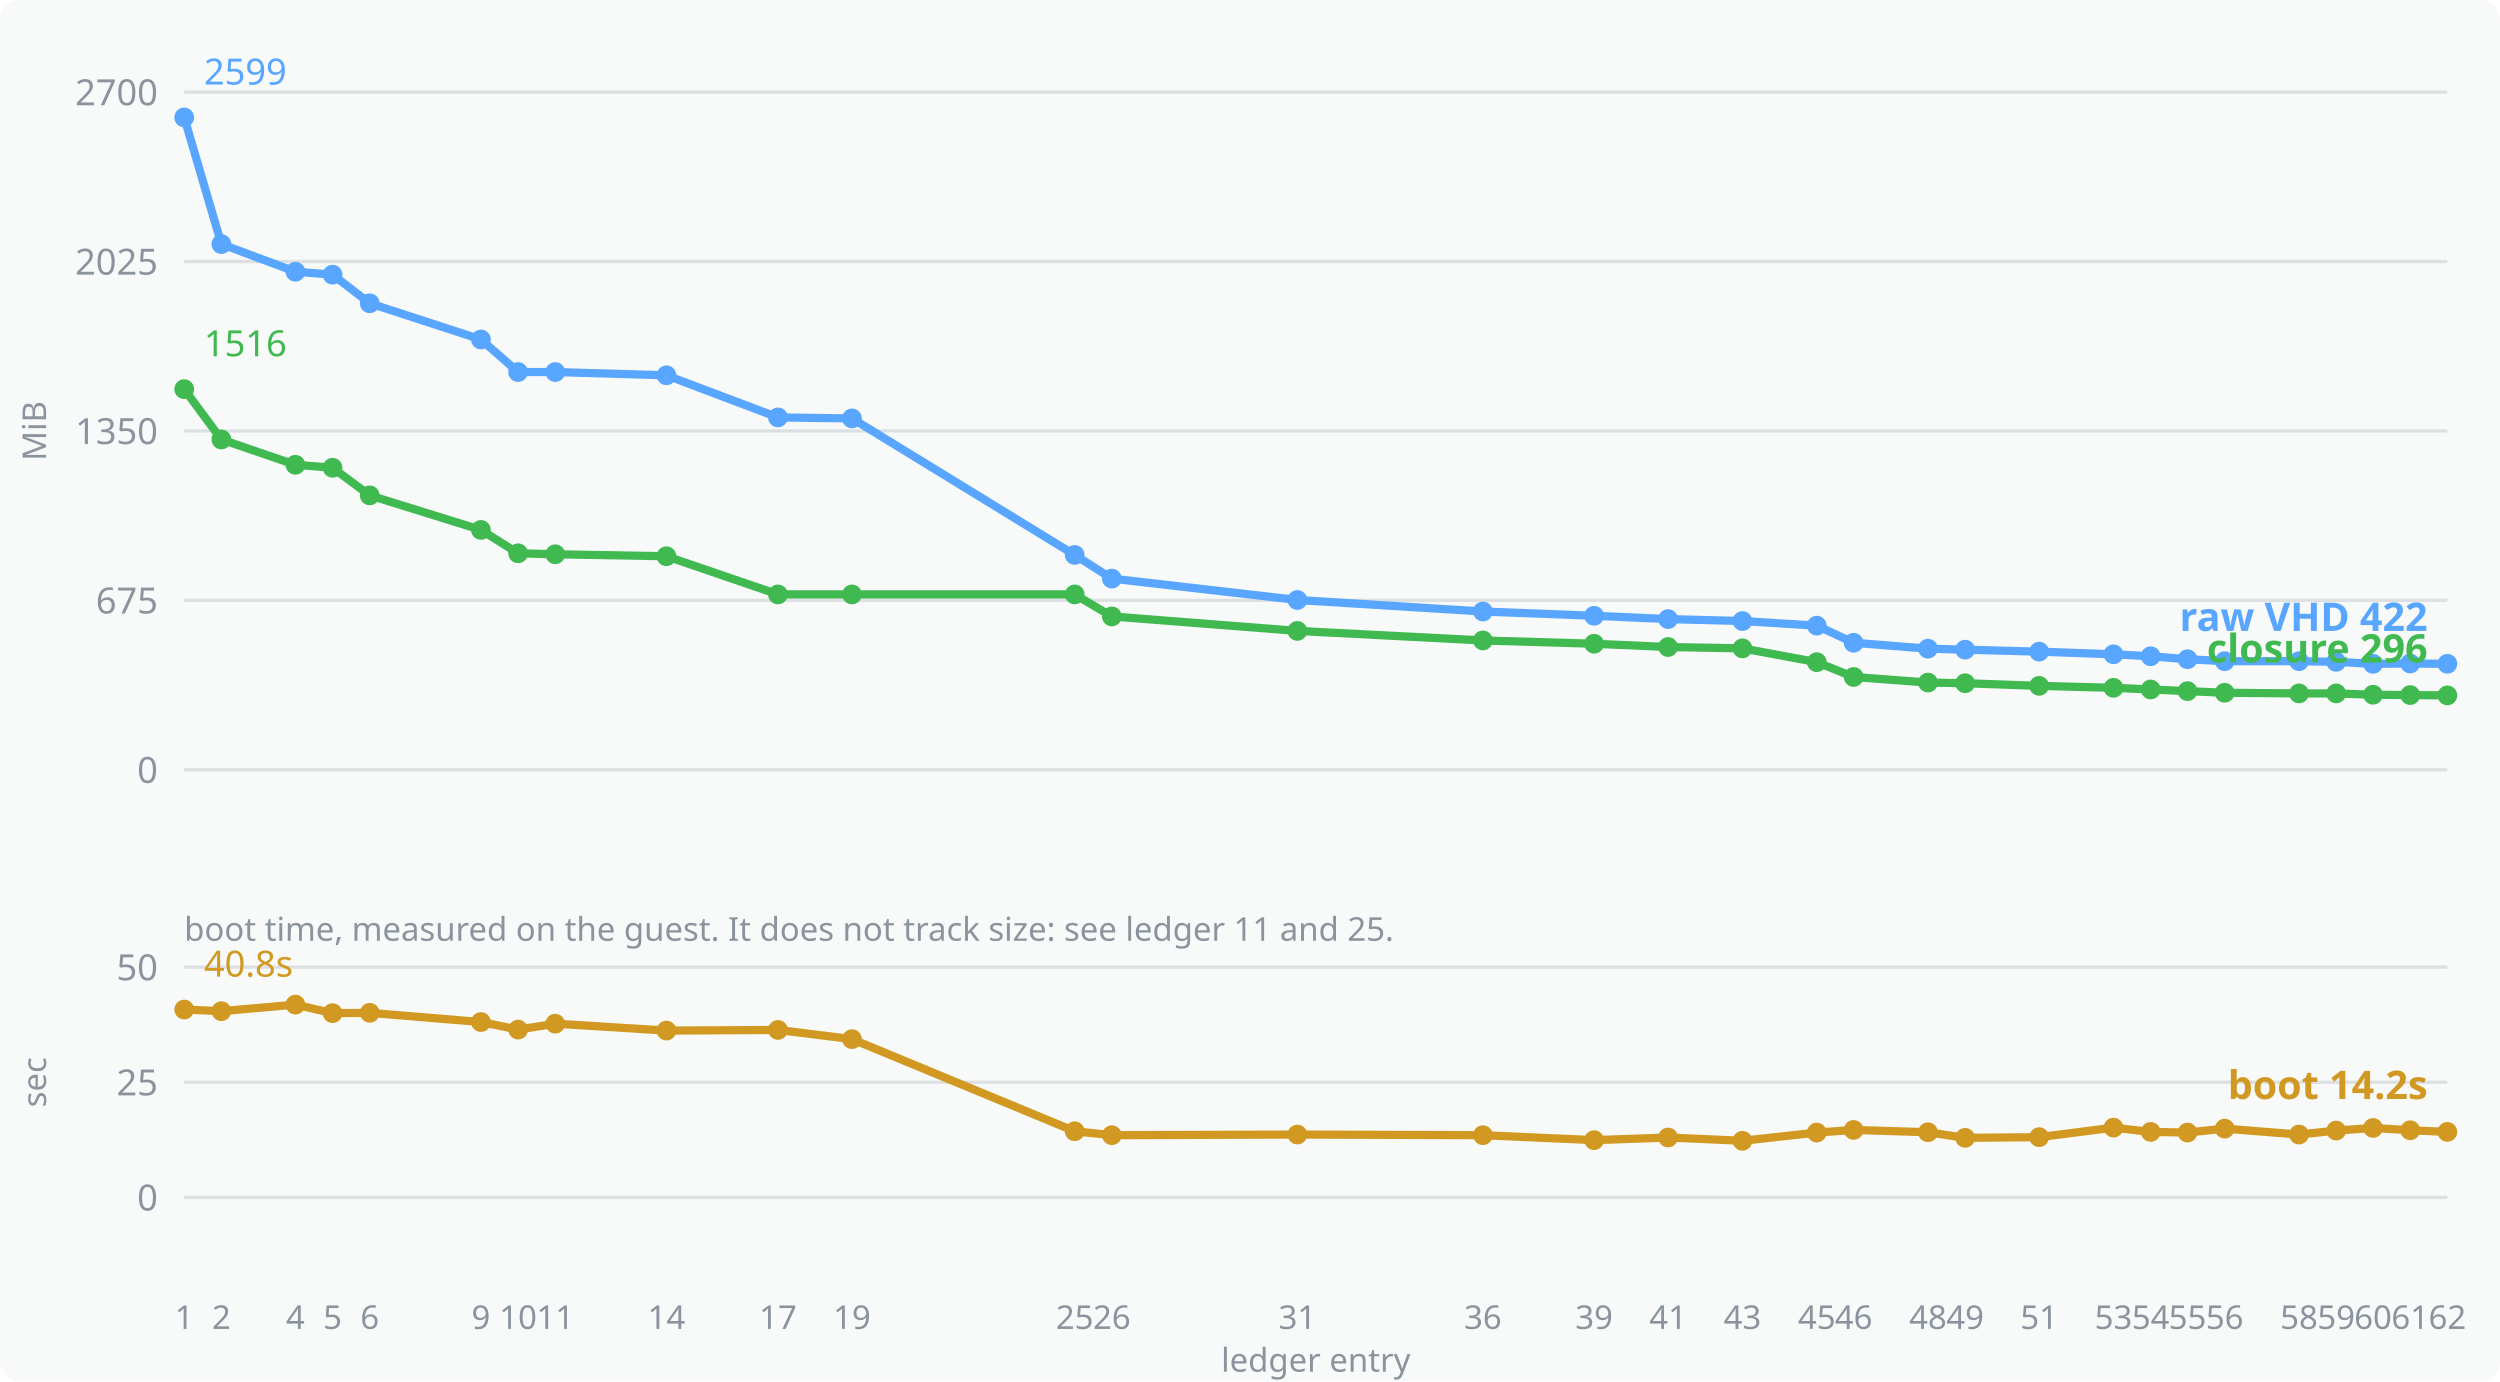
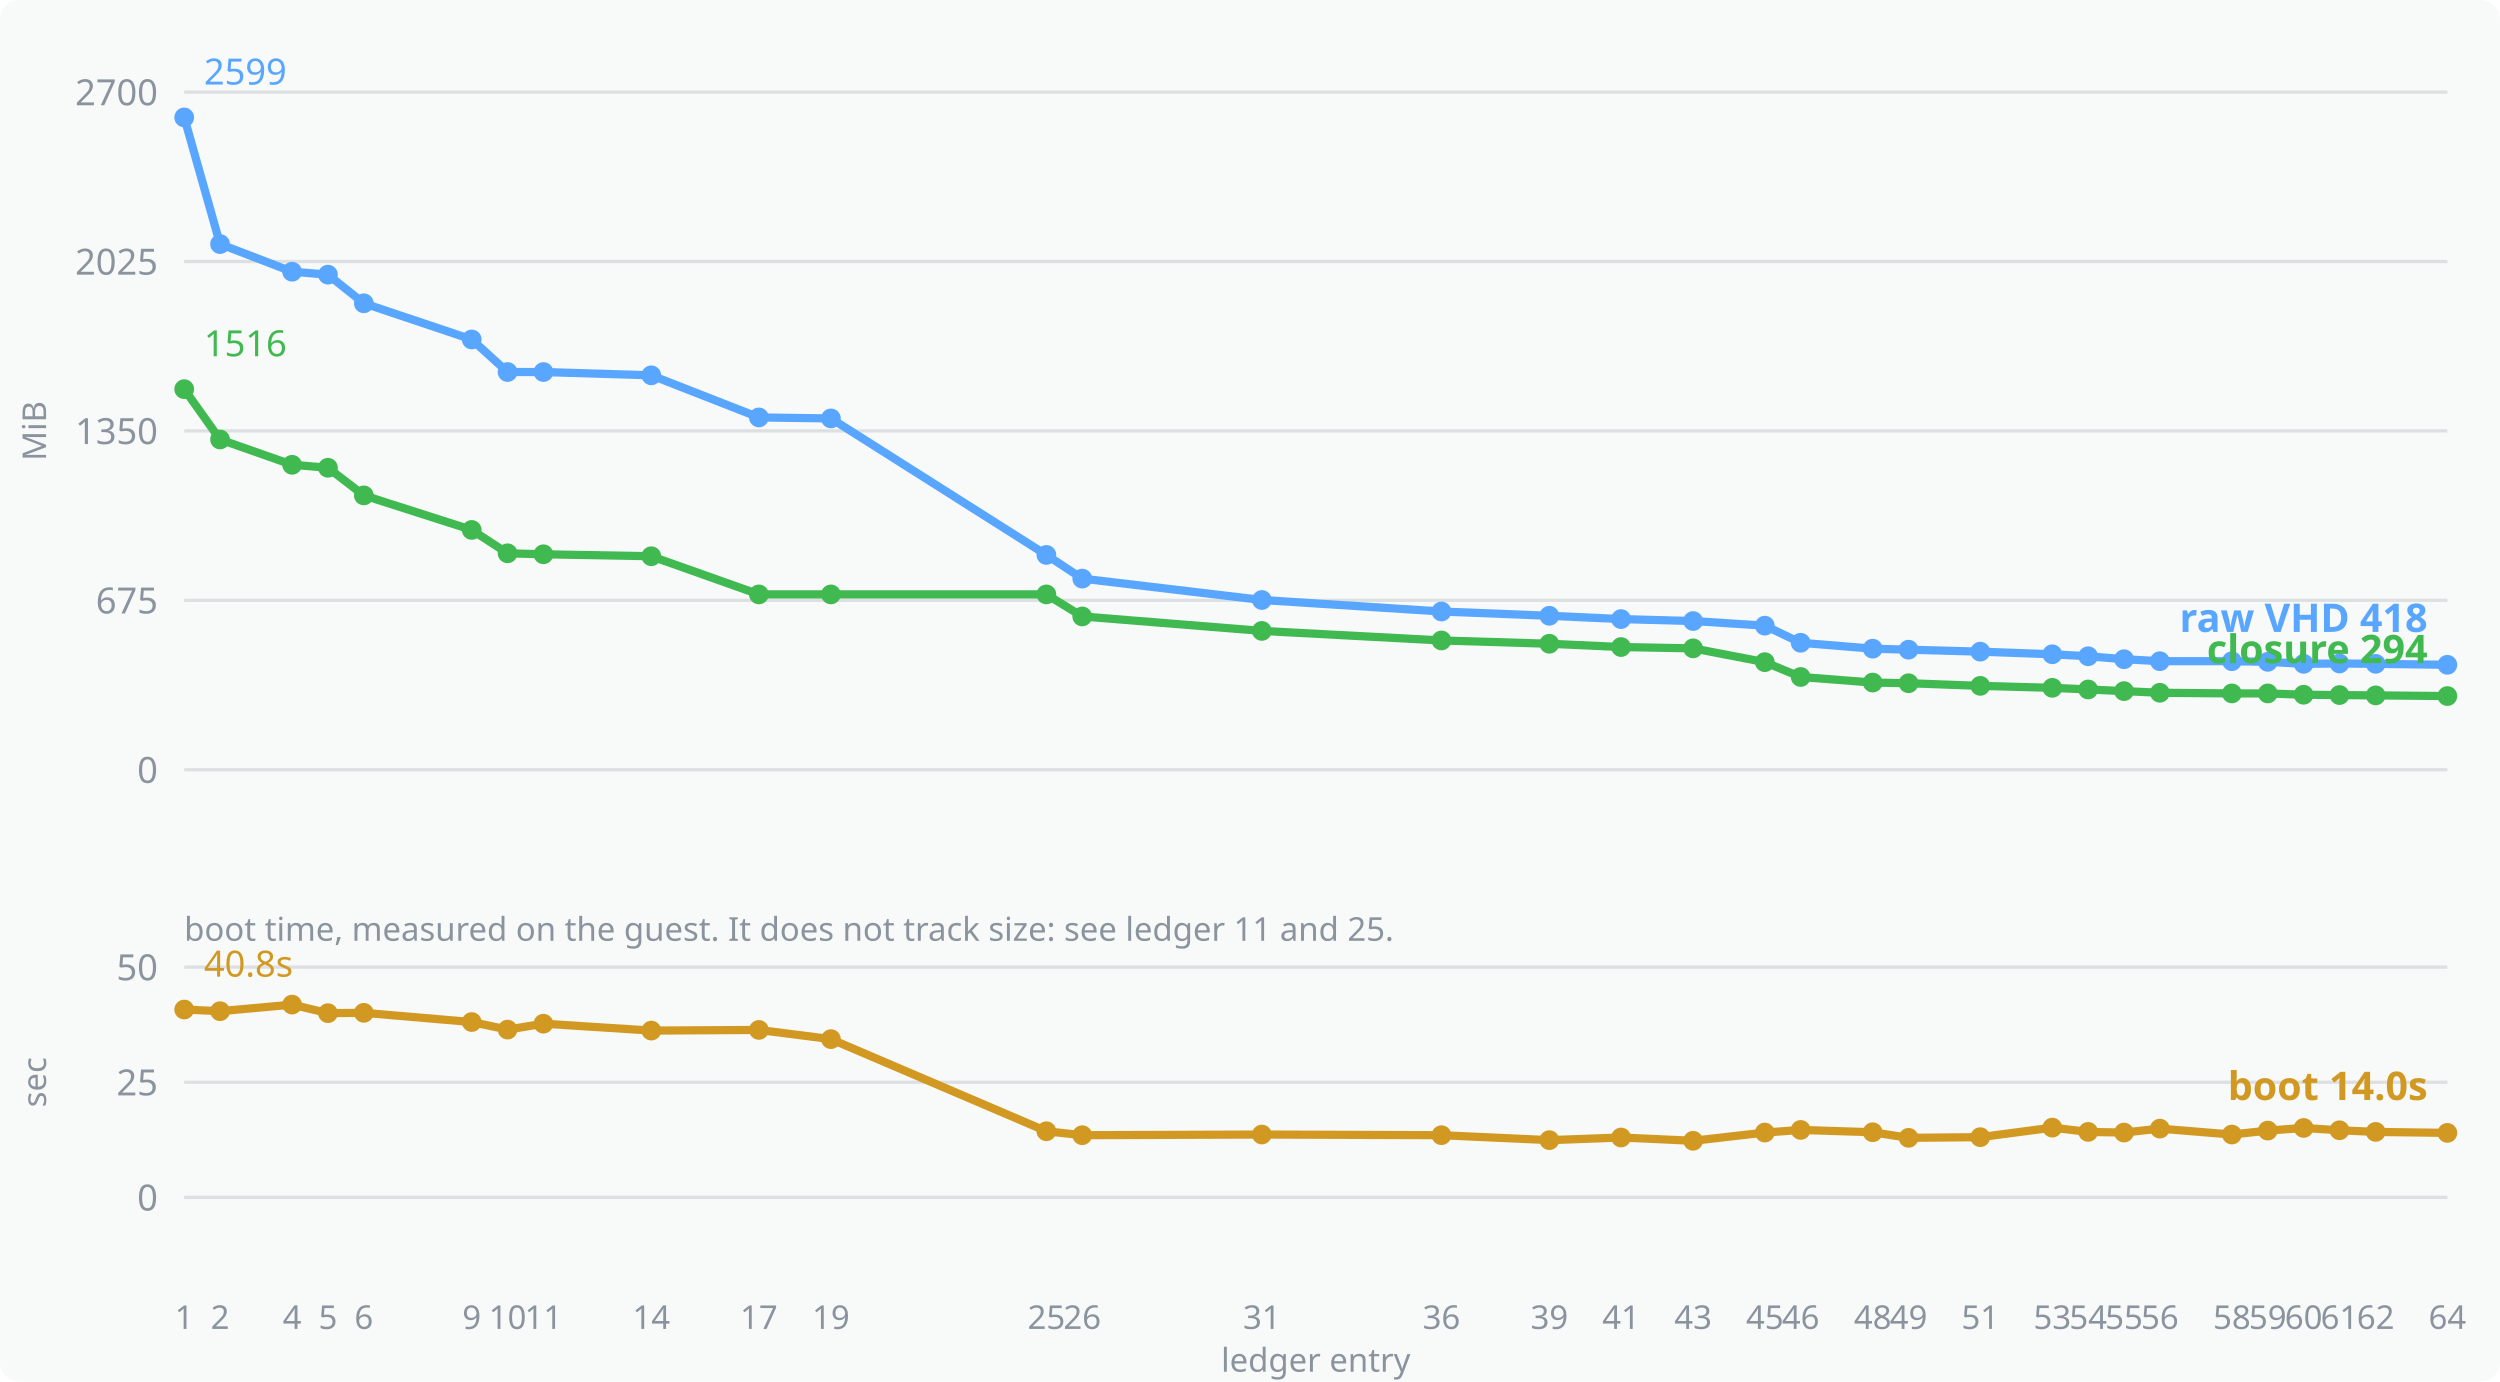
<svg xmlns="http://www.w3.org/2000/svg" viewBox="0 0 760 420" width="760" height="420" font-family="ui-sans-serif,system-ui,sans-serif">
  <rect width="760" height="420" fill="#8b949e" opacity="0.06" rx="6" />
  <line x1="56" y1="234.0" x2="744" y2="234.0" stroke="#8b949e40" stroke-width="1" />
  <text x="48" y="238.0" fill="#8b949e" font-size="11" text-anchor="end">0</text>
  <line x1="56" y1="182.5" x2="744" y2="182.5" stroke="#8b949e40" stroke-width="1" />
  <text x="48" y="186.5" fill="#8b949e" font-size="11" text-anchor="end">675</text>
  <line x1="56" y1="131.0" x2="744" y2="131.0" stroke="#8b949e40" stroke-width="1" />
  <text x="48" y="135.0" fill="#8b949e" font-size="11" text-anchor="end">1350</text>
  <line x1="56" y1="79.5" x2="744" y2="79.5" stroke="#8b949e40" stroke-width="1" />
  <text x="48" y="83.5" fill="#8b949e" font-size="11" text-anchor="end">2025</text>
  <line x1="56" y1="28.0" x2="744" y2="28.0" stroke="#8b949e40" stroke-width="1" />
  <text x="48" y="32.0" fill="#8b949e" font-size="11" text-anchor="end">2700</text>
  <text x="14" y="131.0" fill="#8b949e" font-size="10" text-anchor="middle" transform="rotate(-90 14 131.0)">MiB</text>
  <line x1="56" y1="364.0" x2="744" y2="364.0" stroke="#8b949e40" stroke-width="1" />
  <text x="48" y="368.0" fill="#8b949e" font-size="11" text-anchor="end">0</text>
  <line x1="56" y1="329.0" x2="744" y2="329.0" stroke="#8b949e40" stroke-width="1" />
  <text x="48" y="333.0" fill="#8b949e" font-size="11" text-anchor="end">25</text>
  <line x1="56" y1="294.0" x2="744" y2="294.0" stroke="#8b949e40" stroke-width="1" />
  <text x="48" y="298.0" fill="#8b949e" font-size="11" text-anchor="end">50</text>
  <text x="14" y="329.0" fill="#8b949e" font-size="10" text-anchor="middle" transform="rotate(-90 14 329.0)">sec</text>
  <text x="56" y="286" fill="#8b949e" font-size="10">boot time, measured on the guest. It does not track size: see ledger 11 and 25.</text>
  <text x="56.0" y="404" fill="#8b949e" font-size="10" text-anchor="middle">1</text>
-   <text x="67.3" y="404" fill="#8b949e" font-size="10" text-anchor="middle">2</text>
-   <text x="89.8" y="404" fill="#8b949e" font-size="10" text-anchor="middle">4</text>
-   <text x="101.1" y="404" fill="#8b949e" font-size="10" text-anchor="middle">5</text>
-   <text x="112.4" y="404" fill="#8b949e" font-size="10" text-anchor="middle">6</text>
-   <text x="146.2" y="404" fill="#8b949e" font-size="10" text-anchor="middle">9</text>
-   <text x="157.5" y="404" fill="#8b949e" font-size="10" text-anchor="middle">10</text>
-   <text x="168.8" y="404" fill="#8b949e" font-size="10" text-anchor="middle">11</text>
-   <text x="202.6" y="404" fill="#8b949e" font-size="10" text-anchor="middle">14</text>
-   <text x="236.5" y="404" fill="#8b949e" font-size="10" text-anchor="middle">17</text>
-   <text x="259.0" y="404" fill="#8b949e" font-size="10" text-anchor="middle">19</text>
-   <text x="326.7" y="404" fill="#8b949e" font-size="10" text-anchor="middle">25</text>
-   <text x="338.0" y="404" fill="#8b949e" font-size="10" text-anchor="middle">26</text>
-   <text x="394.4" y="404" fill="#8b949e" font-size="10" text-anchor="middle">31</text>
-   <text x="450.8" y="404" fill="#8b949e" font-size="10" text-anchor="middle">36</text>
-   <text x="484.6" y="404" fill="#8b949e" font-size="10" text-anchor="middle">39</text>
-   <text x="507.1" y="404" fill="#8b949e" font-size="10" text-anchor="middle">41</text>
-   <text x="529.7" y="404" fill="#8b949e" font-size="10" text-anchor="middle">43</text>
-   <text x="552.3" y="404" fill="#8b949e" font-size="10" text-anchor="middle">45</text>
-   <text x="563.5" y="404" fill="#8b949e" font-size="10" text-anchor="middle">46</text>
-   <text x="586.1" y="404" fill="#8b949e" font-size="10" text-anchor="middle">48</text>
-   <text x="597.4" y="404" fill="#8b949e" font-size="10" text-anchor="middle">49</text>
-   <text x="619.9" y="404" fill="#8b949e" font-size="10" text-anchor="middle">51</text>
-   <text x="642.5" y="404" fill="#8b949e" font-size="10" text-anchor="middle">53</text>
-   <text x="653.8" y="404" fill="#8b949e" font-size="10" text-anchor="middle">54</text>
-   <text x="665.0" y="404" fill="#8b949e" font-size="10" text-anchor="middle">55</text>
-   <text x="676.3" y="404" fill="#8b949e" font-size="10" text-anchor="middle">56</text>
-   <text x="698.9" y="404" fill="#8b949e" font-size="10" text-anchor="middle">58</text>
-   <text x="710.2" y="404" fill="#8b949e" font-size="10" text-anchor="middle">59</text>
-   <text x="721.4" y="404" fill="#8b949e" font-size="10" text-anchor="middle">60</text>
-   <text x="732.7" y="404" fill="#8b949e" font-size="10" text-anchor="middle">61</text>
-   <text x="744.0" y="404" fill="#8b949e" font-size="10" text-anchor="middle">62</text>
+   <text x="66.9" y="404" fill="#8b949e" font-size="10" text-anchor="middle">2</text>
+   <text x="88.8" y="404" fill="#8b949e" font-size="10" text-anchor="middle">4</text>
+   <text x="99.7" y="404" fill="#8b949e" font-size="10" text-anchor="middle">5</text>
+   <text x="110.6" y="404" fill="#8b949e" font-size="10" text-anchor="middle">6</text>
+   <text x="143.4" y="404" fill="#8b949e" font-size="10" text-anchor="middle">9</text>
+   <text x="154.3" y="404" fill="#8b949e" font-size="10" text-anchor="middle">10</text>
+   <text x="165.2" y="404" fill="#8b949e" font-size="10" text-anchor="middle">11</text>
+   <text x="198.0" y="404" fill="#8b949e" font-size="10" text-anchor="middle">14</text>
+   <text x="230.7" y="404" fill="#8b949e" font-size="10" text-anchor="middle">17</text>
+   <text x="252.6" y="404" fill="#8b949e" font-size="10" text-anchor="middle">19</text>
+   <text x="318.1" y="404" fill="#8b949e" font-size="10" text-anchor="middle">25</text>
+   <text x="329.0" y="404" fill="#8b949e" font-size="10" text-anchor="middle">26</text>
+   <text x="383.6" y="404" fill="#8b949e" font-size="10" text-anchor="middle">31</text>
+   <text x="438.2" y="404" fill="#8b949e" font-size="10" text-anchor="middle">36</text>
+   <text x="471.0" y="404" fill="#8b949e" font-size="10" text-anchor="middle">39</text>
+   <text x="492.8" y="404" fill="#8b949e" font-size="10" text-anchor="middle">41</text>
+   <text x="514.7" y="404" fill="#8b949e" font-size="10" text-anchor="middle">43</text>
+   <text x="536.5" y="404" fill="#8b949e" font-size="10" text-anchor="middle">45</text>
+   <text x="547.4" y="404" fill="#8b949e" font-size="10" text-anchor="middle">46</text>
+   <text x="569.3" y="404" fill="#8b949e" font-size="10" text-anchor="middle">48</text>
+   <text x="580.2" y="404" fill="#8b949e" font-size="10" text-anchor="middle">49</text>
+   <text x="602.0" y="404" fill="#8b949e" font-size="10" text-anchor="middle">51</text>
+   <text x="623.9" y="404" fill="#8b949e" font-size="10" text-anchor="middle">53</text>
+   <text x="634.8" y="404" fill="#8b949e" font-size="10" text-anchor="middle">54</text>
+   <text x="645.7" y="404" fill="#8b949e" font-size="10" text-anchor="middle">55</text>
+   <text x="656.6" y="404" fill="#8b949e" font-size="10" text-anchor="middle">56</text>
+   <text x="678.5" y="404" fill="#8b949e" font-size="10" text-anchor="middle">58</text>
+   <text x="689.4" y="404" fill="#8b949e" font-size="10" text-anchor="middle">59</text>
+   <text x="700.3" y="404" fill="#8b949e" font-size="10" text-anchor="middle">60</text>
+   <text x="711.2" y="404" fill="#8b949e" font-size="10" text-anchor="middle">61</text>
+   <text x="722.2" y="404" fill="#8b949e" font-size="10" text-anchor="middle">62</text>
+   <text x="744.0" y="404" fill="#8b949e" font-size="10" text-anchor="middle">64</text>
  <text x="400.0" y="417" fill="#8b949e" font-size="10" text-anchor="middle">ledger entry</text>
-   <path d="M56.0,35.7 L67.3,74.2 L89.8,82.6 L101.1,83.5 L112.4,92.2 L146.2,103.2 L157.5,113.1 L168.8,113.1 L202.6,114.1 L236.5,126.9 L259.0,127.2 L326.7,168.7 L338.0,175.9 L394.4,182.4 L450.8,185.9 L484.6,187.2 L507.1,188.2 L529.7,188.8 L552.3,190.2 L563.5,195.4 L586.1,197.2 L597.4,197.5 L619.9,198.1 L642.5,198.9 L653.8,199.5 L665.0,200.4 L676.3,201.0 L698.9,201.0 L710.2,201.2 L721.4,201.8 L732.7,201.7 L744.0,201.8" fill="none" stroke="#58a6ff" stroke-width="2.5" stroke-linejoin="round" stroke-linecap="round" />
+   <path d="M56.0,35.7 L66.9,74.2 L88.8,82.6 L99.7,83.5 L110.6,92.2 L143.4,103.2 L154.3,113.1 L165.2,113.1 L198.0,114.1 L230.7,126.9 L252.6,127.2 L318.1,168.7 L329.0,175.9 L383.6,182.4 L438.2,185.9 L471.0,187.2 L492.8,188.2 L514.7,188.8 L536.5,190.2 L547.4,195.4 L569.3,197.2 L580.2,197.5 L602.0,198.1 L623.9,198.9 L634.8,199.5 L645.7,200.4 L656.6,201.0 L678.5,201.0 L689.4,201.2 L700.3,201.8 L711.2,201.7 L722.2,201.8 L744.0,202.1" fill="none" stroke="#58a6ff" stroke-width="2.5" stroke-linejoin="round" stroke-linecap="round" />
  <circle cx="56.0" cy="35.7" r="3" fill="#58a6ff" />
-   <circle cx="67.3" cy="74.2" r="3" fill="#58a6ff" />
-   <circle cx="89.8" cy="82.6" r="3" fill="#58a6ff" />
-   <circle cx="101.1" cy="83.5" r="3" fill="#58a6ff" />
-   <circle cx="112.4" cy="92.2" r="3" fill="#58a6ff" />
-   <circle cx="146.2" cy="103.2" r="3" fill="#58a6ff" />
-   <circle cx="157.5" cy="113.1" r="3" fill="#58a6ff" />
-   <circle cx="168.8" cy="113.1" r="3" fill="#58a6ff" />
-   <circle cx="202.6" cy="114.1" r="3" fill="#58a6ff" />
-   <circle cx="236.5" cy="126.9" r="3" fill="#58a6ff" />
-   <circle cx="259.0" cy="127.2" r="3" fill="#58a6ff" />
-   <circle cx="326.7" cy="168.7" r="3" fill="#58a6ff" />
-   <circle cx="338.0" cy="175.9" r="3" fill="#58a6ff" />
-   <circle cx="394.4" cy="182.4" r="3" fill="#58a6ff" />
-   <circle cx="450.8" cy="185.9" r="3" fill="#58a6ff" />
-   <circle cx="484.6" cy="187.2" r="3" fill="#58a6ff" />
-   <circle cx="507.1" cy="188.2" r="3" fill="#58a6ff" />
-   <circle cx="529.7" cy="188.8" r="3" fill="#58a6ff" />
-   <circle cx="552.3" cy="190.2" r="3" fill="#58a6ff" />
-   <circle cx="563.5" cy="195.4" r="3" fill="#58a6ff" />
-   <circle cx="586.1" cy="197.2" r="3" fill="#58a6ff" />
-   <circle cx="597.4" cy="197.5" r="3" fill="#58a6ff" />
-   <circle cx="619.9" cy="198.1" r="3" fill="#58a6ff" />
-   <circle cx="642.5" cy="198.9" r="3" fill="#58a6ff" />
-   <circle cx="653.8" cy="199.5" r="3" fill="#58a6ff" />
-   <circle cx="665.0" cy="200.4" r="3" fill="#58a6ff" />
-   <circle cx="676.3" cy="201.0" r="3" fill="#58a6ff" />
-   <circle cx="698.9" cy="201.0" r="3" fill="#58a6ff" />
-   <circle cx="710.2" cy="201.2" r="3" fill="#58a6ff" />
-   <circle cx="721.4" cy="201.8" r="3" fill="#58a6ff" />
-   <circle cx="732.7" cy="201.7" r="3" fill="#58a6ff" />
-   <circle cx="744.0" cy="201.8" r="3" fill="#58a6ff" />
-   <path d="M56.0,118.3 L67.3,133.6 L89.8,141.3 L101.1,142.2 L112.4,150.6 L146.2,161.1 L157.5,168.2 L168.8,168.5 L202.6,169.1 L236.5,180.7 L259.0,180.7 L326.7,180.7 L338.0,187.4 L394.4,191.8 L450.8,194.7 L484.6,195.7 L507.1,196.7 L529.7,197.1 L552.3,201.3 L563.5,205.8 L586.1,207.5 L597.4,207.7 L619.9,208.5 L642.5,209.1 L653.8,209.6 L665.0,210.1 L676.3,210.6 L698.9,210.8 L710.2,210.8 L721.4,211.2 L732.7,211.3 L744.0,211.4" fill="none" stroke="#3fb950" stroke-width="2.5" stroke-linejoin="round" stroke-linecap="round" />
+   <circle cx="66.9" cy="74.2" r="3" fill="#58a6ff" />
+   <circle cx="88.8" cy="82.6" r="3" fill="#58a6ff" />
+   <circle cx="99.7" cy="83.5" r="3" fill="#58a6ff" />
+   <circle cx="110.6" cy="92.2" r="3" fill="#58a6ff" />
+   <circle cx="143.4" cy="103.2" r="3" fill="#58a6ff" />
+   <circle cx="154.3" cy="113.1" r="3" fill="#58a6ff" />
+   <circle cx="165.2" cy="113.1" r="3" fill="#58a6ff" />
+   <circle cx="198.0" cy="114.1" r="3" fill="#58a6ff" />
+   <circle cx="230.7" cy="126.9" r="3" fill="#58a6ff" />
+   <circle cx="252.6" cy="127.2" r="3" fill="#58a6ff" />
+   <circle cx="318.1" cy="168.7" r="3" fill="#58a6ff" />
+   <circle cx="329.0" cy="175.9" r="3" fill="#58a6ff" />
+   <circle cx="383.6" cy="182.4" r="3" fill="#58a6ff" />
+   <circle cx="438.2" cy="185.9" r="3" fill="#58a6ff" />
+   <circle cx="471.0" cy="187.2" r="3" fill="#58a6ff" />
+   <circle cx="492.8" cy="188.2" r="3" fill="#58a6ff" />
+   <circle cx="514.7" cy="188.8" r="3" fill="#58a6ff" />
+   <circle cx="536.5" cy="190.2" r="3" fill="#58a6ff" />
+   <circle cx="547.4" cy="195.4" r="3" fill="#58a6ff" />
+   <circle cx="569.3" cy="197.2" r="3" fill="#58a6ff" />
+   <circle cx="580.2" cy="197.5" r="3" fill="#58a6ff" />
+   <circle cx="602.0" cy="198.1" r="3" fill="#58a6ff" />
+   <circle cx="623.9" cy="198.9" r="3" fill="#58a6ff" />
+   <circle cx="634.8" cy="199.5" r="3" fill="#58a6ff" />
+   <circle cx="645.7" cy="200.4" r="3" fill="#58a6ff" />
+   <circle cx="656.6" cy="201.0" r="3" fill="#58a6ff" />
+   <circle cx="678.5" cy="201.0" r="3" fill="#58a6ff" />
+   <circle cx="689.4" cy="201.2" r="3" fill="#58a6ff" />
+   <circle cx="700.3" cy="201.8" r="3" fill="#58a6ff" />
+   <circle cx="711.2" cy="201.7" r="3" fill="#58a6ff" />
+   <circle cx="722.2" cy="201.8" r="3" fill="#58a6ff" />
+   <circle cx="744.0" cy="202.1" r="3" fill="#58a6ff" />
+   <path d="M56.0,118.3 L66.9,133.6 L88.8,141.3 L99.7,142.2 L110.6,150.6 L143.4,161.1 L154.3,168.2 L165.2,168.5 L198.0,169.1 L230.7,180.7 L252.6,180.7 L318.1,180.7 L329.0,187.4 L383.6,191.8 L438.2,194.7 L471.0,195.7 L492.8,196.7 L514.7,197.1 L536.5,201.3 L547.4,205.8 L569.3,207.5 L580.2,207.7 L602.0,208.5 L623.9,209.1 L634.8,209.6 L645.7,210.1 L656.6,210.6 L678.5,210.8 L689.4,210.8 L700.3,211.2 L711.2,211.3 L722.2,211.4 L744.0,211.6" fill="none" stroke="#3fb950" stroke-width="2.5" stroke-linejoin="round" stroke-linecap="round" />
  <circle cx="56.0" cy="118.3" r="3" fill="#3fb950" />
-   <circle cx="67.3" cy="133.6" r="3" fill="#3fb950" />
-   <circle cx="89.8" cy="141.3" r="3" fill="#3fb950" />
-   <circle cx="101.1" cy="142.2" r="3" fill="#3fb950" />
-   <circle cx="112.4" cy="150.6" r="3" fill="#3fb950" />
-   <circle cx="146.2" cy="161.1" r="3" fill="#3fb950" />
-   <circle cx="157.5" cy="168.2" r="3" fill="#3fb950" />
-   <circle cx="168.8" cy="168.5" r="3" fill="#3fb950" />
-   <circle cx="202.6" cy="169.1" r="3" fill="#3fb950" />
-   <circle cx="236.5" cy="180.7" r="3" fill="#3fb950" />
-   <circle cx="259.0" cy="180.7" r="3" fill="#3fb950" />
-   <circle cx="326.7" cy="180.7" r="3" fill="#3fb950" />
-   <circle cx="338.0" cy="187.4" r="3" fill="#3fb950" />
-   <circle cx="394.4" cy="191.8" r="3" fill="#3fb950" />
-   <circle cx="450.8" cy="194.7" r="3" fill="#3fb950" />
-   <circle cx="484.6" cy="195.7" r="3" fill="#3fb950" />
-   <circle cx="507.1" cy="196.7" r="3" fill="#3fb950" />
-   <circle cx="529.7" cy="197.1" r="3" fill="#3fb950" />
-   <circle cx="552.3" cy="201.3" r="3" fill="#3fb950" />
-   <circle cx="563.5" cy="205.8" r="3" fill="#3fb950" />
-   <circle cx="586.1" cy="207.5" r="3" fill="#3fb950" />
-   <circle cx="597.4" cy="207.7" r="3" fill="#3fb950" />
-   <circle cx="619.9" cy="208.5" r="3" fill="#3fb950" />
-   <circle cx="642.5" cy="209.1" r="3" fill="#3fb950" />
-   <circle cx="653.8" cy="209.6" r="3" fill="#3fb950" />
-   <circle cx="665.0" cy="210.1" r="3" fill="#3fb950" />
-   <circle cx="676.3" cy="210.6" r="3" fill="#3fb950" />
-   <circle cx="698.9" cy="210.8" r="3" fill="#3fb950" />
-   <circle cx="710.2" cy="210.8" r="3" fill="#3fb950" />
-   <circle cx="721.4" cy="211.2" r="3" fill="#3fb950" />
-   <circle cx="732.7" cy="211.3" r="3" fill="#3fb950" />
-   <circle cx="744.0" cy="211.4" r="3" fill="#3fb950" />
-   <path d="M56.0,306.9 L67.3,307.4 L89.8,305.4 L101.1,308.0 L112.4,307.9 L146.2,310.7 L157.5,313.0 L168.8,311.2 L202.6,313.3 L236.5,313.1 L259.0,315.9 L326.7,343.9 L338.0,345.1 L394.4,344.9 L450.8,345.1 L484.6,346.6 L507.1,345.8 L529.7,346.8 L552.3,344.3 L563.5,343.5 L586.1,344.2 L597.4,345.9 L619.9,345.7 L642.5,342.8 L653.8,344.1 L665.0,344.3 L676.3,343.1 L698.9,344.9 L710.2,343.7 L721.4,342.9 L732.7,343.6 L744.0,344.1" fill="none" stroke="#d29922" stroke-width="2.5" stroke-linejoin="round" stroke-linecap="round" />
+   <circle cx="66.9" cy="133.6" r="3" fill="#3fb950" />
+   <circle cx="88.8" cy="141.3" r="3" fill="#3fb950" />
+   <circle cx="99.7" cy="142.2" r="3" fill="#3fb950" />
+   <circle cx="110.6" cy="150.6" r="3" fill="#3fb950" />
+   <circle cx="143.4" cy="161.1" r="3" fill="#3fb950" />
+   <circle cx="154.3" cy="168.2" r="3" fill="#3fb950" />
+   <circle cx="165.2" cy="168.5" r="3" fill="#3fb950" />
+   <circle cx="198.0" cy="169.1" r="3" fill="#3fb950" />
+   <circle cx="230.7" cy="180.7" r="3" fill="#3fb950" />
+   <circle cx="252.6" cy="180.7" r="3" fill="#3fb950" />
+   <circle cx="318.1" cy="180.7" r="3" fill="#3fb950" />
+   <circle cx="329.0" cy="187.4" r="3" fill="#3fb950" />
+   <circle cx="383.6" cy="191.8" r="3" fill="#3fb950" />
+   <circle cx="438.2" cy="194.7" r="3" fill="#3fb950" />
+   <circle cx="471.0" cy="195.7" r="3" fill="#3fb950" />
+   <circle cx="492.8" cy="196.7" r="3" fill="#3fb950" />
+   <circle cx="514.7" cy="197.1" r="3" fill="#3fb950" />
+   <circle cx="536.5" cy="201.3" r="3" fill="#3fb950" />
+   <circle cx="547.4" cy="205.8" r="3" fill="#3fb950" />
+   <circle cx="569.3" cy="207.5" r="3" fill="#3fb950" />
+   <circle cx="580.2" cy="207.7" r="3" fill="#3fb950" />
+   <circle cx="602.0" cy="208.5" r="3" fill="#3fb950" />
+   <circle cx="623.9" cy="209.1" r="3" fill="#3fb950" />
+   <circle cx="634.8" cy="209.6" r="3" fill="#3fb950" />
+   <circle cx="645.7" cy="210.1" r="3" fill="#3fb950" />
+   <circle cx="656.6" cy="210.6" r="3" fill="#3fb950" />
+   <circle cx="678.5" cy="210.8" r="3" fill="#3fb950" />
+   <circle cx="689.4" cy="210.8" r="3" fill="#3fb950" />
+   <circle cx="700.3" cy="211.2" r="3" fill="#3fb950" />
+   <circle cx="711.2" cy="211.3" r="3" fill="#3fb950" />
+   <circle cx="722.2" cy="211.4" r="3" fill="#3fb950" />
+   <circle cx="744.0" cy="211.6" r="3" fill="#3fb950" />
+   <path d="M56.0,306.9 L66.9,307.4 L88.8,305.4 L99.7,308.0 L110.6,307.9 L143.4,310.7 L154.3,313.0 L165.2,311.2 L198.0,313.3 L230.7,313.1 L252.6,315.9 L318.1,343.9 L329.0,345.1 L383.6,344.9 L438.2,345.1 L471.0,346.6 L492.8,345.8 L514.7,346.8 L536.5,344.3 L547.4,343.5 L569.3,344.2 L580.2,345.9 L602.0,345.7 L623.9,342.8 L634.8,344.1 L645.7,344.3 L656.6,343.1 L678.5,344.9 L689.4,343.7 L700.3,342.9 L711.2,343.6 L722.2,344.1 L744.0,344.4" fill="none" stroke="#d29922" stroke-width="2.5" stroke-linejoin="round" stroke-linecap="round" />
  <circle cx="56.0" cy="306.9" r="3" fill="#d29922" />
-   <circle cx="67.3" cy="307.4" r="3" fill="#d29922" />
-   <circle cx="89.8" cy="305.4" r="3" fill="#d29922" />
-   <circle cx="101.1" cy="308.0" r="3" fill="#d29922" />
-   <circle cx="112.4" cy="307.9" r="3" fill="#d29922" />
-   <circle cx="146.2" cy="310.7" r="3" fill="#d29922" />
-   <circle cx="157.5" cy="313.0" r="3" fill="#d29922" />
-   <circle cx="168.8" cy="311.2" r="3" fill="#d29922" />
-   <circle cx="202.6" cy="313.3" r="3" fill="#d29922" />
-   <circle cx="236.5" cy="313.1" r="3" fill="#d29922" />
-   <circle cx="259.0" cy="315.9" r="3" fill="#d29922" />
-   <circle cx="326.7" cy="343.9" r="3" fill="#d29922" />
-   <circle cx="338.0" cy="345.1" r="3" fill="#d29922" />
-   <circle cx="394.4" cy="344.9" r="3" fill="#d29922" />
-   <circle cx="450.8" cy="345.1" r="3" fill="#d29922" />
-   <circle cx="484.6" cy="346.6" r="3" fill="#d29922" />
-   <circle cx="507.1" cy="345.8" r="3" fill="#d29922" />
-   <circle cx="529.7" cy="346.8" r="3" fill="#d29922" />
-   <circle cx="552.3" cy="344.3" r="3" fill="#d29922" />
-   <circle cx="563.5" cy="343.5" r="3" fill="#d29922" />
-   <circle cx="586.1" cy="344.2" r="3" fill="#d29922" />
-   <circle cx="597.4" cy="345.9" r="3" fill="#d29922" />
-   <circle cx="619.9" cy="345.7" r="3" fill="#d29922" />
-   <circle cx="642.5" cy="342.8" r="3" fill="#d29922" />
-   <circle cx="653.8" cy="344.1" r="3" fill="#d29922" />
-   <circle cx="665.0" cy="344.3" r="3" fill="#d29922" />
-   <circle cx="676.3" cy="343.1" r="3" fill="#d29922" />
-   <circle cx="698.9" cy="344.9" r="3" fill="#d29922" />
-   <circle cx="710.2" cy="343.7" r="3" fill="#d29922" />
-   <circle cx="721.4" cy="342.9" r="3" fill="#d29922" />
-   <circle cx="732.7" cy="343.6" r="3" fill="#d29922" />
-   <circle cx="744.0" cy="344.1" r="3" fill="#d29922" />
-   <text x="738.0" y="191.8" fill="#58a6ff" font-size="12" font-weight="600" text-anchor="end">raw VHD 422</text>
+   <circle cx="66.9" cy="307.4" r="3" fill="#d29922" />
+   <circle cx="88.8" cy="305.4" r="3" fill="#d29922" />
+   <circle cx="99.7" cy="308.0" r="3" fill="#d29922" />
+   <circle cx="110.6" cy="307.9" r="3" fill="#d29922" />
+   <circle cx="143.4" cy="310.7" r="3" fill="#d29922" />
+   <circle cx="154.3" cy="313.0" r="3" fill="#d29922" />
+   <circle cx="165.2" cy="311.2" r="3" fill="#d29922" />
+   <circle cx="198.0" cy="313.3" r="3" fill="#d29922" />
+   <circle cx="230.7" cy="313.1" r="3" fill="#d29922" />
+   <circle cx="252.6" cy="315.9" r="3" fill="#d29922" />
+   <circle cx="318.1" cy="343.9" r="3" fill="#d29922" />
+   <circle cx="329.0" cy="345.1" r="3" fill="#d29922" />
+   <circle cx="383.6" cy="344.9" r="3" fill="#d29922" />
+   <circle cx="438.2" cy="345.1" r="3" fill="#d29922" />
+   <circle cx="471.0" cy="346.6" r="3" fill="#d29922" />
+   <circle cx="492.8" cy="345.8" r="3" fill="#d29922" />
+   <circle cx="514.7" cy="346.8" r="3" fill="#d29922" />
+   <circle cx="536.5" cy="344.3" r="3" fill="#d29922" />
+   <circle cx="547.4" cy="343.5" r="3" fill="#d29922" />
+   <circle cx="569.3" cy="344.2" r="3" fill="#d29922" />
+   <circle cx="580.2" cy="345.9" r="3" fill="#d29922" />
+   <circle cx="602.0" cy="345.7" r="3" fill="#d29922" />
+   <circle cx="623.9" cy="342.8" r="3" fill="#d29922" />
+   <circle cx="634.8" cy="344.1" r="3" fill="#d29922" />
+   <circle cx="645.7" cy="344.3" r="3" fill="#d29922" />
+   <circle cx="656.6" cy="343.1" r="3" fill="#d29922" />
+   <circle cx="678.5" cy="344.9" r="3" fill="#d29922" />
+   <circle cx="689.4" cy="343.7" r="3" fill="#d29922" />
+   <circle cx="700.3" cy="342.9" r="3" fill="#d29922" />
+   <circle cx="711.2" cy="343.6" r="3" fill="#d29922" />
+   <circle cx="722.2" cy="344.1" r="3" fill="#d29922" />
+   <circle cx="744.0" cy="344.4" r="3" fill="#d29922" />
+   <text x="738.0" y="192.1" fill="#58a6ff" font-size="12" font-weight="600" text-anchor="end">raw VHD 418</text>
  <text x="62.0" y="25.7" fill="#58a6ff" font-size="11" text-anchor="start">2599</text>
-   <text x="738.0" y="201.4" fill="#3fb950" font-size="12" font-weight="600" text-anchor="end">closure 296</text>
+   <text x="738.0" y="201.6" fill="#3fb950" font-size="12" font-weight="600" text-anchor="end">closure 294</text>
  <text x="62.0" y="108.3" fill="#3fb950" font-size="11" text-anchor="start">1516</text>
-   <text x="738.0" y="334.1" fill="#d29922" font-size="12" font-weight="600" text-anchor="end">boot 14.2s</text>
+   <text x="738.0" y="334.4" fill="#d29922" font-size="12" font-weight="600" text-anchor="end">boot 14.0s</text>
  <text x="62.0" y="296.9" fill="#d29922" font-size="11" text-anchor="start">40.8s</text>
</svg>
